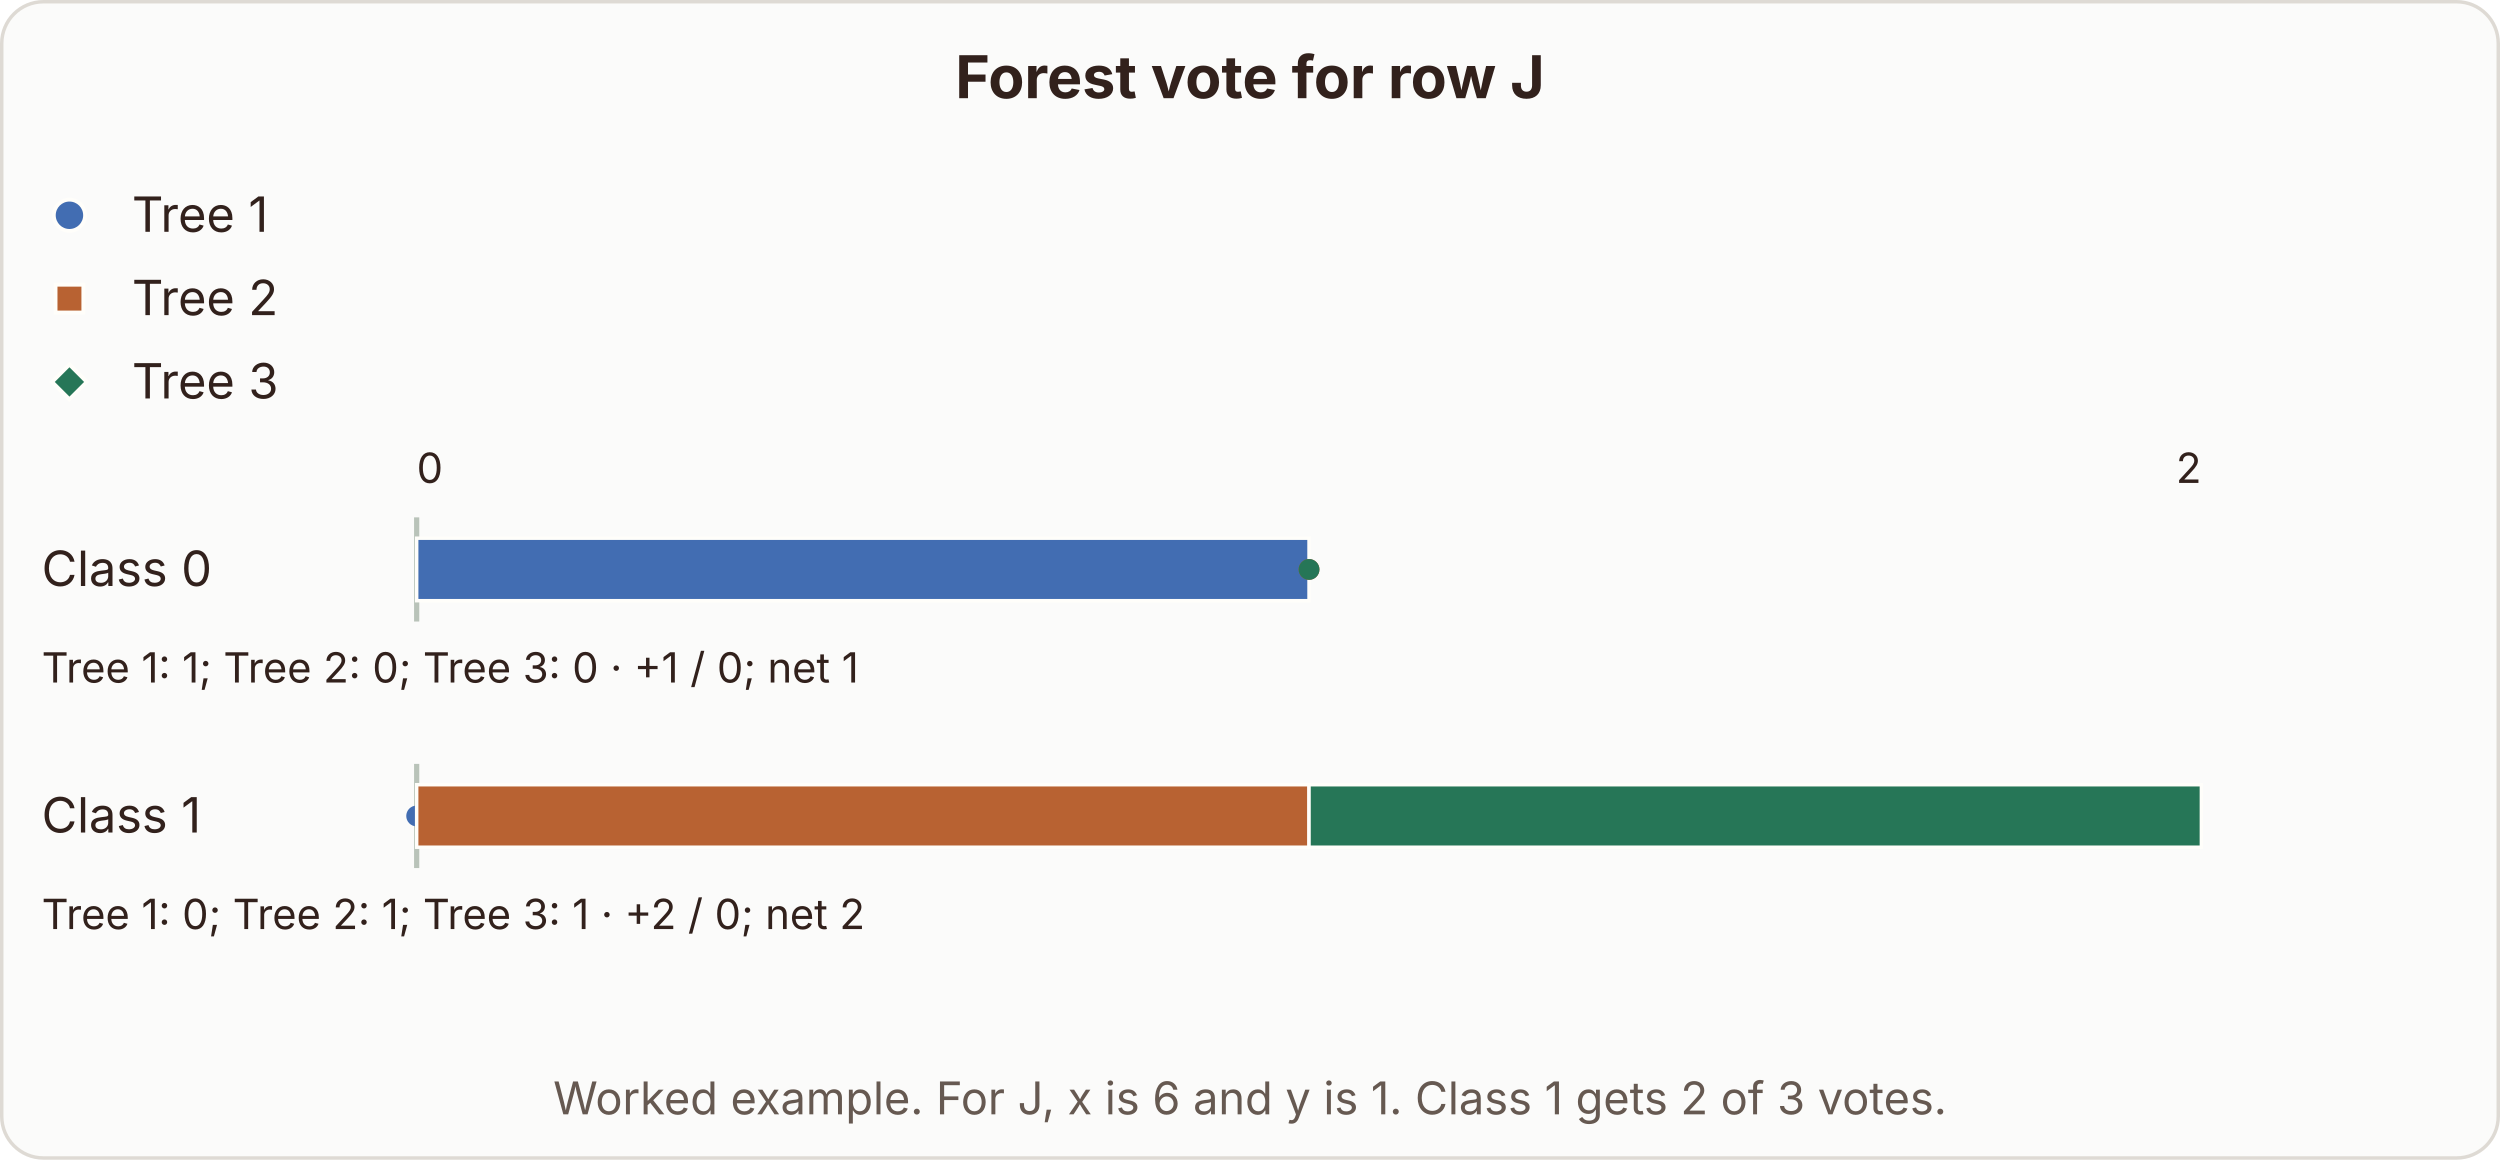
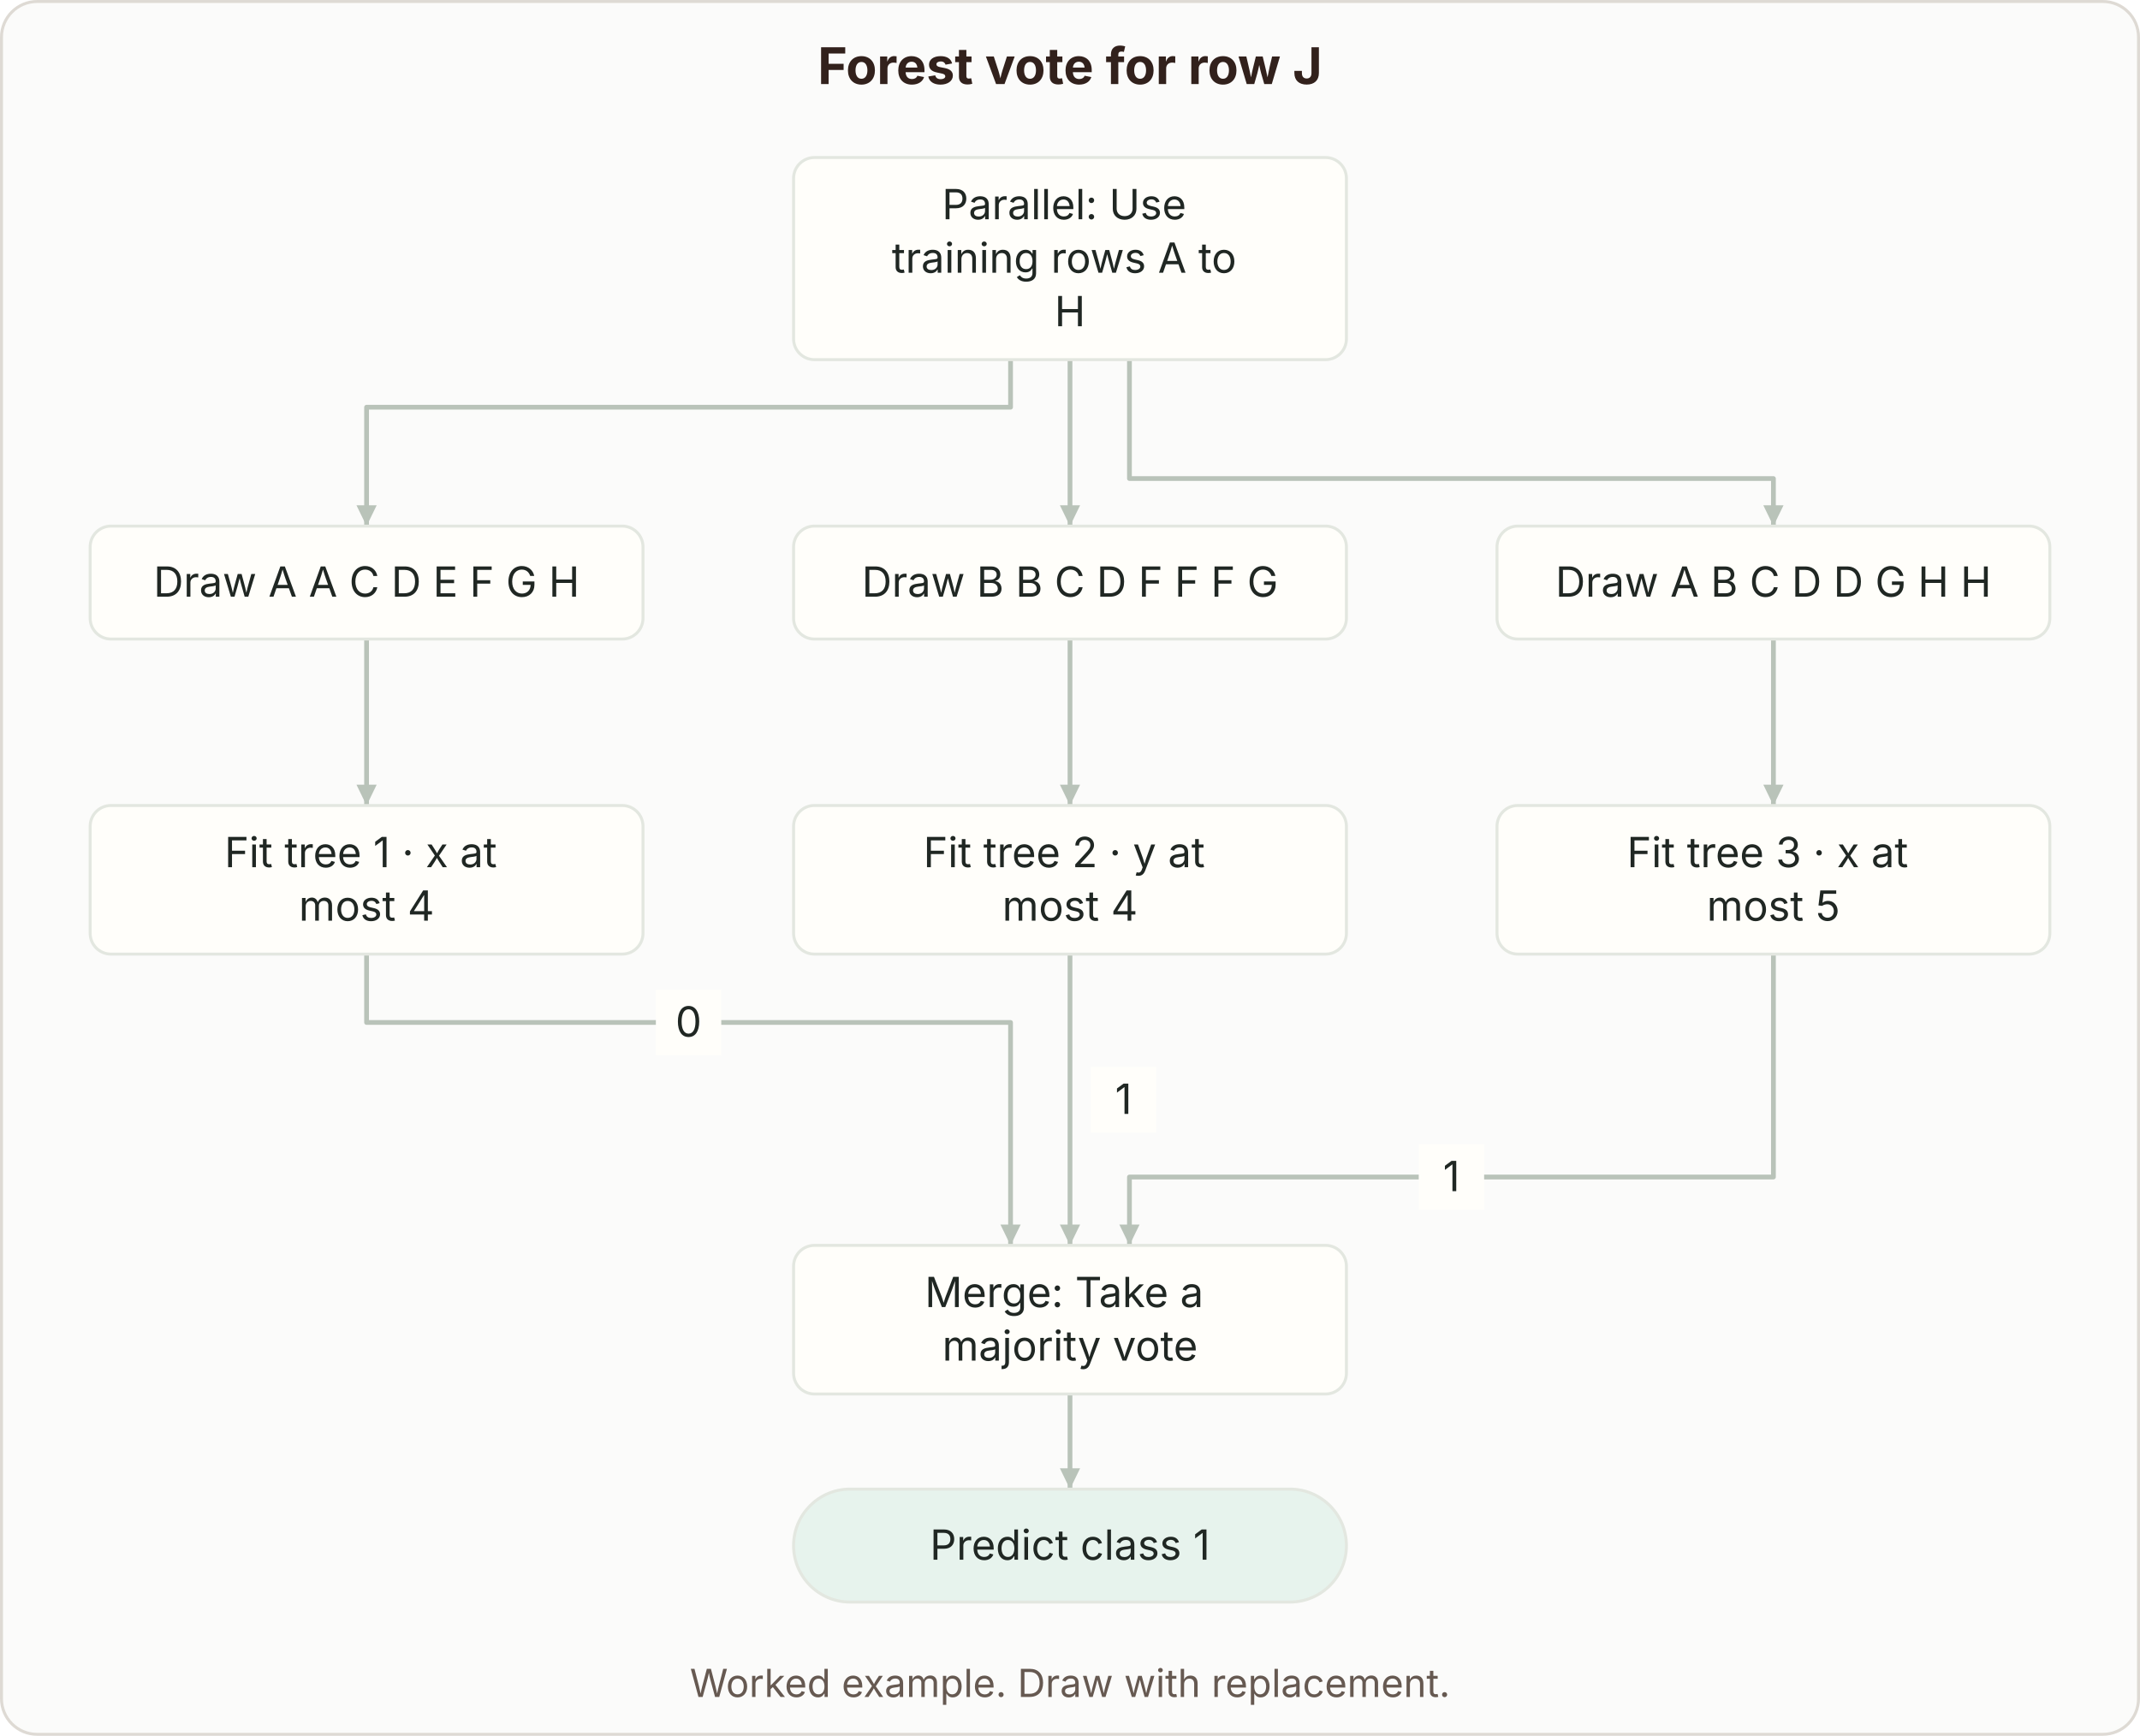
- <svg xmlns="http://www.w3.org/2000/svg" width="720" height="334" viewBox="0 0 720 334" role="img" aria-label="Forest vote for row J stacked bars Class 0: Tree 1 1; Tree 2 0; Tree 3 0 Class 1: Tree 1 0; Tree 2 1; Tree 3 1 Worked example. For J, x is 6 and y is 1. Class 1 gets 2 of 3 votes." font-family="Inter, Liberation Sans, Arial, sans-serif" style="display:block;max-width:none;margin-inline:auto;--color-ink:#202723;--color-ink-2:#5d675f;--color-line:#e3e7e0;--viz-surface:#fffefa" data-tutor-diagram="bar-chart">
-   <rect x="0.5" y="0.5" width="719" height="333" rx="12" fill="var(--viz-surface, #fbfbfa)" stroke="var(--color-line, #dedad4)" />
+ <svg xmlns="http://www.w3.org/2000/svg" width="720" height="584" viewBox="0 0 720 584" role="img" aria-label="Forest vote for row J Use training rows A to H: simultaneous parallel routes Take a majority vote: merge incoming routes before continuing Use training rows A to H → Draw A A C D E F G H Draw A A C D E F G H → Fit tree 1 · x at most 4 Fit tree 1 · x at most 4 — 0 → Take a majority vote Use training rows A to H → Draw B B C D F F F G Draw B B C D F F F G → Fit tree 2 · y at most 4 Fit tree 2 · y at most 4 — 1 → Take a majority vote Use training rows A to H → Draw A B C D D G H H Draw A B C D D G H H → Fit tree 3 · x at most 5 Fit tree 3 · x at most 5 — 1 → Take a majority vote Take a majority vote → Predict class 1 Worked example. Draw with replacement." font-family="Inter, Liberation Sans, Arial, sans-serif" style="display:block;max-width:none;margin-inline:auto;--color-ink:#202723;--color-ink-2:#5d675f;--color-line:#e3e7e0;--viz-surface:#fffefa" data-tutor-diagram="flow">
+   <rect x="0.5" y="0.5" width="719" height="583" rx="12" fill="var(--viz-surface, #fbfbfa)" stroke="var(--color-line, #dedad4)" />
  <text x="360" y="22.5" fill="var(--color-ink, #32211c)" font-size="17" font-weight="700" text-anchor="middle">
    <tspan x="360" y="28.28">Forest vote for row J</tspan>
  </text>
  <g transform="translate(0 39)">
-     <circle cx="20" cy="23" r="4.5" fill="#426db2" stroke="#fffefa" stroke-width="1.1" />
-     <text x="38" y="23" fill="var(--color-ink, #32211c)" font-size="14" font-weight="400" text-anchor="start">
-       <tspan x="38" y="27.76">Tree 1</tspan>
-     </text>
-     <rect x="16" y="43" width="8" height="8" fill="#b86232" stroke="#fffefa" stroke-width="1.1" />
-     <text x="38" y="47" fill="var(--color-ink, #32211c)" font-size="14" font-weight="400" text-anchor="start">
-       <tspan x="38" y="51.76">Tree 2</tspan>
-     </text>
-     <polygon points="20,66 25,71 20,76 15,71" fill="#267657" stroke="#fffefa" stroke-width="1.1" />
-     <text x="38" y="71" fill="var(--color-ink, #32211c)" font-size="14" font-weight="400" text-anchor="start">
-       <tspan x="38" y="75.76">Tree 3</tspan>
-     </text>
-     <text x="120" y="96" fill="var(--color-ink, #32211c)" font-size="12" font-weight="400" text-anchor="start">
-       <tspan x="120" y="100.08">0</tspan>
-     </text>
-     <text x="634" y="96" fill="var(--color-ink, #32211c)" font-size="12" font-weight="400" text-anchor="end">
-       <tspan x="634" y="100.08">2</tspan>
-     </text>
-     <line x1="120" x2="120" y1="110" y2="140" stroke="#b9c3b9" stroke-width="1.5" data-tutor-bar-baseline="" />
-     <text x="12" y="125" fill="var(--color-ink, #32211c)" font-size="14" font-weight="400" text-anchor="start">
-       <tspan x="12" y="129.76">Class 0</tspan>
-     </text>
-     <rect x="120" y="116" width="257" height="18" fill="#426db2" stroke="#fffefa" stroke-width="1" data-tutor-stacked-bar="1" data-tutor-bar-category="Class 0" data-tutor-bar-series="Tree 1" data-tutor-stack-from="0" data-tutor-stack-to="1" />
-     <circle cx="377" cy="125" r="3" fill="#b86232" data-tutor-stacked-bar="0" data-tutor-bar-category="Class 0" data-tutor-bar-series="Tree 2" data-tutor-stack-from="1" data-tutor-stack-to="1" />
-     <circle cx="377" cy="125" r="3" fill="#267657" data-tutor-stacked-bar="0" data-tutor-bar-category="Class 0" data-tutor-bar-series="Tree 3" data-tutor-stack-from="1" data-tutor-stack-to="1" />
-     <text x="12" y="153.5" fill="var(--color-ink, #32211c)" font-size="12" font-weight="400" text-anchor="start">
-       <tspan x="12" y="157.58">Tree 1: 1; Tree 2: 0; Tree 3: 0 · +1 / 0; net 1</tspan>
-     </text>
-     <line x1="120" x2="120" y1="181" y2="211" stroke="#b9c3b9" stroke-width="1.5" data-tutor-bar-baseline="" />
-     <text x="12" y="196" fill="var(--color-ink, #32211c)" font-size="14" font-weight="400" text-anchor="start">
-       <tspan x="12" y="200.76">Class 1</tspan>
-     </text>
-     <circle cx="120" cy="196" r="3" fill="#426db2" data-tutor-stacked-bar="0" data-tutor-bar-category="Class 1" data-tutor-bar-series="Tree 1" data-tutor-stack-from="0" data-tutor-stack-to="0" />
-     <rect x="120" y="187" width="257" height="18" fill="#b86232" stroke="#fffefa" stroke-width="1" data-tutor-stacked-bar="1" data-tutor-bar-category="Class 1" data-tutor-bar-series="Tree 2" data-tutor-stack-from="0" data-tutor-stack-to="1" />
-     <rect x="377" y="187" width="257" height="18" fill="#267657" stroke="#fffefa" stroke-width="1" data-tutor-stacked-bar="1" data-tutor-bar-category="Class 1" data-tutor-bar-series="Tree 3" data-tutor-stack-from="1" data-tutor-stack-to="2" />
-     <text x="12" y="224.5" fill="var(--color-ink, #32211c)" font-size="12" font-weight="400" text-anchor="start">
-       <tspan x="12" y="228.58">Tree 1: 0; Tree 2: 1; Tree 3: 1 · +2 / 0; net 2</tspan>
-     </text>
+     <g data-tutor-edge="s:a">
+       <g>
+         <polyline points="340,82 340,98 123.333,98 123.333,138" fill="none" stroke="#b9c3b9" stroke-width="1.6" stroke-linecap="round" stroke-linejoin="round" />
+         <polygon points="123.333,138 119.933,131 126.733,131" fill="#b9c3b9" data-tutor-arrowhead="" />
+       </g>
+     </g>
+     <g data-tutor-edge="a:d">
+       <g>
+         <polyline points="123.333,176 123.333,192 123.333,192 123.333,232" fill="none" stroke="#b9c3b9" stroke-width="1.6" stroke-linecap="round" stroke-linejoin="round" />
+         <polygon points="123.333,232 119.933,225 126.733,225" fill="#b9c3b9" data-tutor-arrowhead="" />
+       </g>
+     </g>
+     <g data-tutor-edge="d:v">
+       <g>
+         <polyline points="123.333,282 123.333,305 340,305 340,380" fill="none" stroke="#b9c3b9" stroke-width="1.6" stroke-linecap="round" stroke-linejoin="round" />
+         <polygon points="340,380 336.6,373 343.4,373" fill="#b9c3b9" data-tutor-arrowhead="" />
+       </g>
+     </g>
+     <g data-tutor-edge="s:b">
+       <g>
+         <polyline points="360,82 360,110 360,110 360,138" fill="none" stroke="#b9c3b9" stroke-width="1.6" stroke-linecap="round" stroke-linejoin="round" />
+         <polygon points="360,138 356.6,131 363.4,131" fill="#b9c3b9" data-tutor-arrowhead="" />
+       </g>
+     </g>
+     <g data-tutor-edge="b:e">
+       <g>
+         <polyline points="360,176 360,204 360,204 360,232" fill="none" stroke="#b9c3b9" stroke-width="1.6" stroke-linecap="round" stroke-linejoin="round" />
+         <polygon points="360,232 356.6,225 363.4,225" fill="#b9c3b9" data-tutor-arrowhead="" />
+       </g>
+     </g>
+     <g data-tutor-edge="e:v">
+       <g>
+         <polyline points="360,282 360,331 360,331 360,380" fill="none" stroke="#b9c3b9" stroke-width="1.6" stroke-linecap="round" stroke-linejoin="round" />
+         <polygon points="360,380 356.6,373 363.4,373" fill="#b9c3b9" data-tutor-arrowhead="" />
+       </g>
+     </g>
+     <g data-tutor-edge="s:c">
+       <g>
+         <polyline points="380,82 380,122 596.667,122 596.667,138" fill="none" stroke="#b9c3b9" stroke-width="1.6" stroke-linecap="round" stroke-linejoin="round" />
+         <polygon points="596.667,138 593.267,131 600.067,131" fill="#b9c3b9" data-tutor-arrowhead="" />
+       </g>
+     </g>
+     <g data-tutor-edge="c:f">
+       <g>
+         <polyline points="596.667,176 596.667,216 596.667,216 596.667,232" fill="none" stroke="#b9c3b9" stroke-width="1.6" stroke-linecap="round" stroke-linejoin="round" />
+         <polygon points="596.667,232 593.267,225 600.067,225" fill="#b9c3b9" data-tutor-arrowhead="" />
+       </g>
+     </g>
+     <g data-tutor-edge="f:v">
+       <g>
+         <polyline points="596.667,282 596.667,357 380,357 380,380" fill="none" stroke="#b9c3b9" stroke-width="1.6" stroke-linecap="round" stroke-linejoin="round" />
+         <polygon points="380,380 376.6,373 383.4,373" fill="#b9c3b9" data-tutor-arrowhead="" />
+       </g>
+     </g>
+     <g data-tutor-edge="v:w">
+       <g>
+         <polyline points="360,430 360,446 360,446 360,462" fill="none" stroke="#b9c3b9" stroke-width="1.6" stroke-linecap="round" stroke-linejoin="round" />
+         <polygon points="360,462 356.6,455 363.4,455" fill="#b9c3b9" data-tutor-arrowhead="" />
+       </g>
+     </g>
+     <g>
+       <rect x="220.667" y="294" width="22" height="22" fill="#fffefa" />
+       <text x="231.667" y="305" fill="#202723" font-size="14" font-weight="400" text-anchor="middle">
+         <tspan x="231.667" y="309.76">0</tspan>
+       </text>
+     </g>
+     <g>
+       <rect x="367" y="320" width="22" height="22" fill="#fffefa" />
+       <text x="378" y="331" fill="#202723" font-size="14" font-weight="400" text-anchor="middle">
+         <tspan x="378" y="335.76">1</tspan>
+       </text>
+     </g>
+     <g>
+       <rect x="477.333" y="346" width="22" height="22" fill="#fffefa" />
+       <text x="488.333" y="357" fill="#202723" font-size="14" font-weight="400" text-anchor="middle">
+         <tspan x="488.333" y="361.76">1</tspan>
+       </text>
+     </g>
+     <g data-tutor-node="s" data-tutor-role="fork">
+       <rect x="267" y="14" width="186" height="68" rx="7" fill="#fffefa" stroke="#e3e7e0" stroke-width="1" />
+       <text x="360" y="48" fill="#202723" font-size="14" font-weight="400" text-anchor="middle">
+         <tspan x="360" y="34.76">Parallel: Use</tspan>
+         <tspan x="360" y="52.76">training rows A to</tspan>
+         <tspan x="360" y="70.76">H</tspan>
+       </text>
+     </g>
+     <g data-tutor-node="a" data-tutor-role="process">
+       <rect x="30.333" y="138" width="186" height="38" rx="7" fill="#fffefa" stroke="#e3e7e0" stroke-width="1" />
+       <text x="123.333" y="157" fill="#202723" font-size="14" font-weight="400" text-anchor="middle">
+         <tspan x="123.333" y="161.76">Draw A A C D E F G H</tspan>
+       </text>
+     </g>
+     <g data-tutor-node="b" data-tutor-role="process">
+       <rect x="267" y="138" width="186" height="38" rx="7" fill="#fffefa" stroke="#e3e7e0" stroke-width="1" />
+       <text x="360" y="157" fill="#202723" font-size="14" font-weight="400" text-anchor="middle">
+         <tspan x="360" y="161.76">Draw B B C D F F F G</tspan>
+       </text>
+     </g>
+     <g data-tutor-node="c" data-tutor-role="process">
+       <rect x="503.667" y="138" width="186" height="38" rx="7" fill="#fffefa" stroke="#e3e7e0" stroke-width="1" />
+       <text x="596.667" y="157" fill="#202723" font-size="14" font-weight="400" text-anchor="middle">
+         <tspan x="596.667" y="161.76">Draw A B C D D G H H</tspan>
+       </text>
+     </g>
+     <g data-tutor-node="d" data-tutor-role="process">
+       <rect x="30.333" y="232" width="186" height="50" rx="7" fill="#fffefa" stroke="#e3e7e0" stroke-width="1" />
+       <text x="123.333" y="257" fill="#202723" font-size="14" font-weight="400" text-anchor="middle">
+         <tspan x="123.333" y="252.76">Fit tree 1 · x at</tspan>
+         <tspan x="123.333" y="270.76">most 4</tspan>
+       </text>
+     </g>
+     <g data-tutor-node="e" data-tutor-role="process">
+       <rect x="267" y="232" width="186" height="50" rx="7" fill="#fffefa" stroke="#e3e7e0" stroke-width="1" />
+       <text x="360" y="257" fill="#202723" font-size="14" font-weight="400" text-anchor="middle">
+         <tspan x="360" y="252.76">Fit tree 2 · y at</tspan>
+         <tspan x="360" y="270.76">most 4</tspan>
+       </text>
+     </g>
+     <g data-tutor-node="f" data-tutor-role="process">
+       <rect x="503.667" y="232" width="186" height="50" rx="7" fill="#fffefa" stroke="#e3e7e0" stroke-width="1" />
+       <text x="596.667" y="257" fill="#202723" font-size="14" font-weight="400" text-anchor="middle">
+         <tspan x="596.667" y="252.76">Fit tree 3 · x at</tspan>
+         <tspan x="596.667" y="270.76">most 5</tspan>
+       </text>
+     </g>
+     <g data-tutor-node="v" data-tutor-role="merge">
+       <rect x="267" y="380" width="186" height="50" rx="7" fill="#fffefa" stroke="#e3e7e0" stroke-width="1" />
+       <text x="360" y="405" fill="#202723" font-size="14" font-weight="400" text-anchor="middle">
+         <tspan x="360" y="400.76">Merge: Take a</tspan>
+         <tspan x="360" y="418.76">majority vote</tspan>
+       </text>
+     </g>
+     <g data-tutor-node="w" data-tutor-role="outcome">
+       <rect x="267" y="462" width="186" height="38" rx="19" fill="#e7f3ed" stroke="#e3e7e0" stroke-width="1" />
+       <text x="360" y="481" fill="#202723" font-size="14" font-weight="400" text-anchor="middle">
+         <tspan x="360" y="485.76">Predict class 1</tspan>
+       </text>
+     </g>
  </g>
-   <text x="360" y="316.5" fill="var(--color-ink-2, #665951)" font-size="13" font-weight="400" text-anchor="middle">
-     <tspan x="360" y="320.92">Worked example. For J, x is 6 and y is 1. Class 1 gets 2 of 3 votes.</tspan>
+   <text x="360" y="566.5" fill="var(--color-ink-2, #665951)" font-size="13" font-weight="400" text-anchor="middle">
+     <tspan x="360" y="570.92">Worked example. Draw with replacement.</tspan>
  </text>
</svg>
